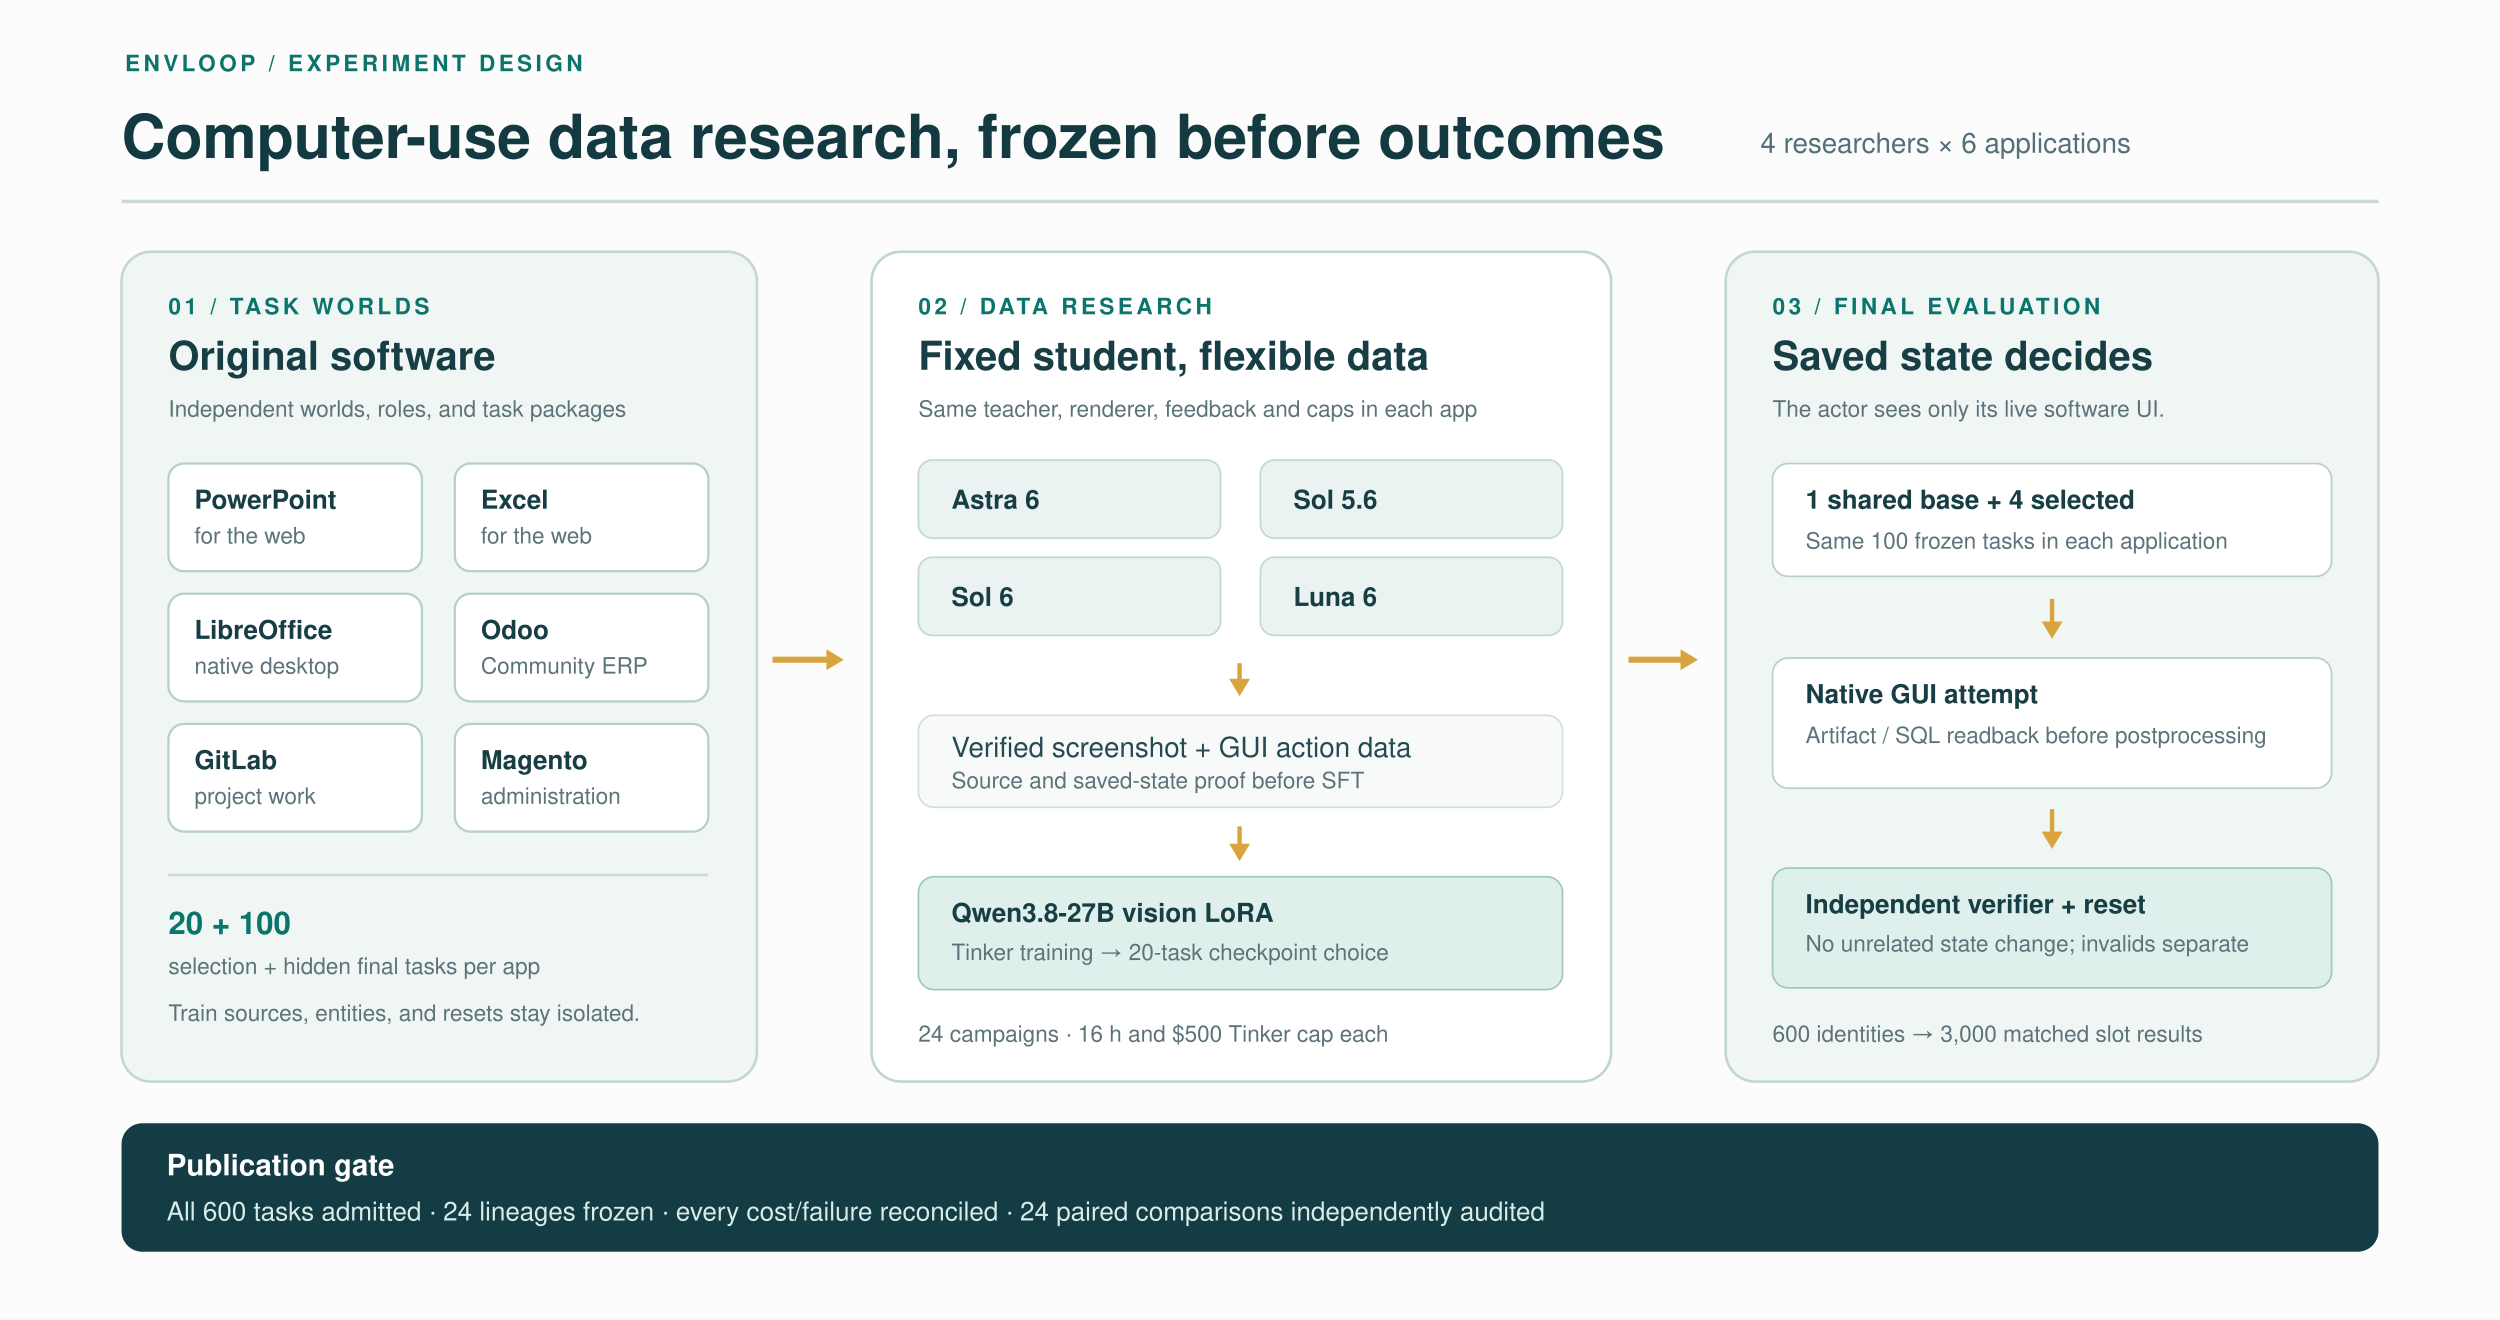
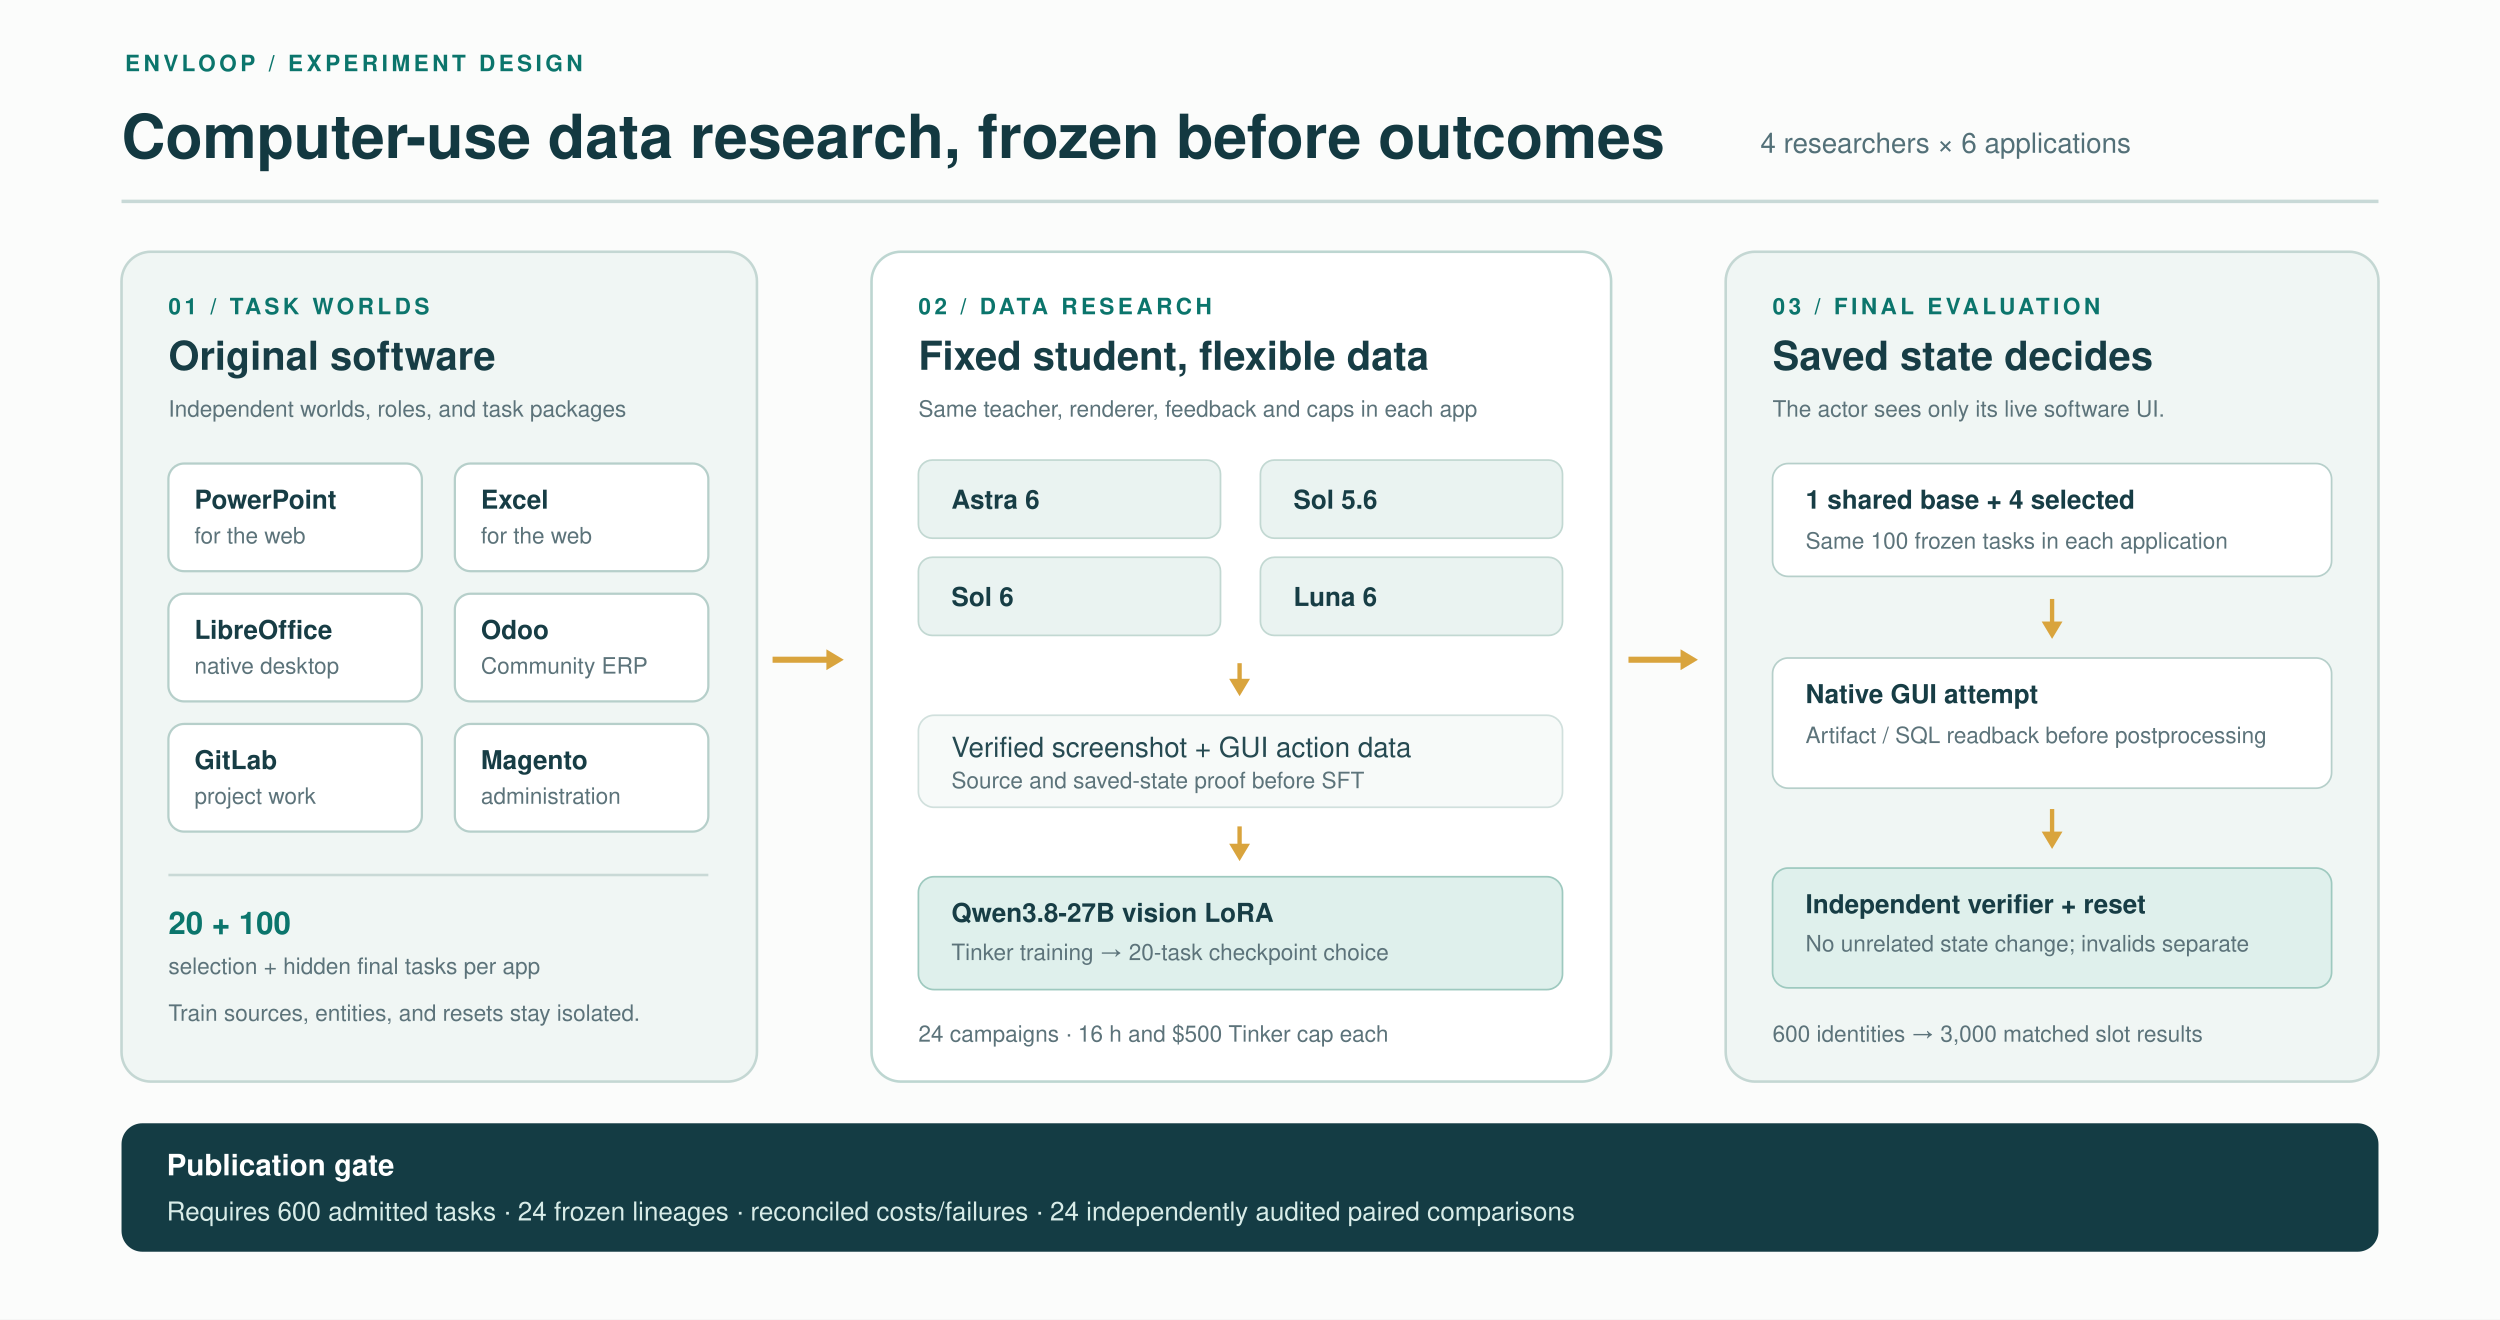
<svg xmlns="http://www.w3.org/2000/svg" width="1440" height="760" viewBox="0 0 1440 760" role="img" aria-labelledby="title desc">
  <defs>
    <style>
      .title{font:700 35px Helvetica,Arial,sans-serif;fill:#133941}
      .sub{font:400 16px Helvetica,Arial,sans-serif;fill:#537078}
      .section{font:700 13px Helvetica,Arial,sans-serif;letter-spacing:2px;fill:#0b756c}
      .head{font:700 23px Helvetica,Arial,sans-serif;fill:#173d45}
      .body{font:400 16px Helvetica,Arial,sans-serif;fill:#264a52}
      .small{font:400 13px Helvetica,Arial,sans-serif;fill:#5c737a}
      .pill{font:700 15px Helvetica,Arial,sans-serif;fill:#173d45}
      .mono{font:700 18px Helvetica,Arial,sans-serif;fill:#0b756c}
      .white{fill:#fff}
    </style>
  </defs>
  <rect x="0" y="0" width="1440" height="760" fill="#fbfcfb" />
  <path d="M70 116 H1370" stroke="#c8d9d7" stroke-width="2" />
  <text class="section" x="72" y="41">ENVLOOP / EXPERIMENT DESIGN</text>
  <text class="title" x="70" y="91">Computer-use data research, frozen before outcomes</text>
  <text class="sub" x="1014" y="88">4 researchers  ×  6 applications</text>
  <rect x="70" y="145" width="366" height="478" rx="17" fill="#f0f6f4" stroke="#c4d7d3" stroke-width="1.5" />
  <text class="section" x="97" y="181">01 / TASK WORLDS</text>
  <text class="head" x="97" y="213">Original software</text>
  <text class="small" x="97" y="240">Independent worlds, roles, and task packages</text>
  <g fill="#fff" stroke="#b6cfca" stroke-width="1.3">
    <rect x="97" y="267" width="146" height="62" rx="9" />
    <rect x="262" y="267" width="146" height="62" rx="9" />
    <rect x="97" y="342" width="146" height="62" rx="9" />
    <rect x="262" y="342" width="146" height="62" rx="9" />
    <rect x="97" y="417" width="146" height="62" rx="9" />
    <rect x="262" y="417" width="146" height="62" rx="9" />
  </g>
  <text class="pill" x="112" y="293">PowerPoint</text>
  <text class="small" x="112" y="313">for the web</text>
  <text class="pill" x="277" y="293">Excel</text>
  <text class="small" x="277" y="313">for the web</text>
  <text class="pill" x="112" y="368">LibreOffice</text>
  <text class="small" x="112" y="388">native desktop</text>
  <text class="pill" x="277" y="368">Odoo</text>
  <text class="small" x="277" y="388">Community ERP</text>
  <text class="pill" x="112" y="443">GitLab</text>
  <text class="small" x="112" y="463">project work</text>
  <text class="pill" x="277" y="443">Magento</text>
  <text class="small" x="277" y="463">administration</text>
  <path d="M97 504 H408" stroke="#c9d9d6" stroke-width="1.5" />
  <text class="mono" x="97" y="538">20 + 100</text>
  <text class="small" x="97" y="561">selection + hidden final tasks per app</text>
  <text class="small" x="97" y="588">Train sources, entities, and resets stay isolated.</text>
  <path d="M445 380 H478" fill="none" stroke="#d9a43d" stroke-width="3.5" />
  <polygon points="486,380 476,374 476,386" fill="#d9a43d" />
  <rect x="502" y="145" width="426" height="478" rx="17" fill="#fff" stroke="#bdd6d1" stroke-width="1.5" />
  <text class="section" x="529" y="181">02 / DATA RESEARCH</text>
  <text class="head" x="529" y="213">Fixed student, flexible data</text>
  <text class="small" x="529" y="240">Same teacher, renderer, feedback and caps in each app</text>
  <g fill="#eaf3f1" stroke="#c2d8d2" stroke-width="1">
    <rect x="529" y="265" width="174" height="45" rx="8" />
    <rect x="726" y="265" width="174" height="45" rx="8" />
    <rect x="529" y="321" width="174" height="45" rx="8" />
    <rect x="726" y="321" width="174" height="45" rx="8" />
  </g>
  <text class="pill" x="548" y="293">Astra 6</text>
  <text class="pill" x="745" y="293">Sol 5.6</text>
  <text class="pill" x="548" y="349">Sol 6</text>
  <text class="pill" x="745" y="349">Luna 6</text>
  <path d="M714 382 V393" stroke="#d9a43d" stroke-width="2.5" />
  <polygon points="714,401 708,391 720,391" fill="#d9a43d" />
  <rect x="529" y="412" width="371" height="53" rx="9" fill="#f7faf9" stroke="#d1e0dd" />
  <text class="body" x="548" y="436">Verified screenshot + GUI action data</text>
  <text class="small" x="548" y="454">Source and saved-state proof before SFT</text>
  <path d="M714 476 V488" stroke="#d9a43d" stroke-width="2.5" />
  <polygon points="714,496 708,486 720,486" fill="#d9a43d" />
  <rect x="529" y="505" width="371" height="65" rx="9" fill="#dff0ec" stroke="#9ec9bf" />
  <text class="pill" x="548" y="531">Qwen3.8-27B vision LoRA</text>
  <text class="small" x="548" y="553">Tinker training  →  20-task checkpoint choice</text>
  <text class="small" x="529" y="600">24 campaigns · 16 h and $500 Tinker cap each</text>
  <path d="M938 380 H970" fill="none" stroke="#d9a43d" stroke-width="3.5" />
  <polygon points="978,380 968,374 968,386" fill="#d9a43d" />
  <rect x="994" y="145" width="376" height="478" rx="17" fill="#f0f6f4" stroke="#c4d7d3" stroke-width="1.5" />
  <text class="section" x="1021" y="181">03 / FINAL EVALUATION</text>
  <text class="head" x="1021" y="213">Saved state decides</text>
  <text class="small" x="1021" y="240">The actor sees only its live software UI.</text>
  <rect x="1021" y="267" width="322" height="65" rx="9" fill="#fff" stroke="#b6cfca" />
  <text class="pill" x="1040" y="293">1 shared base + 4 selected</text>
  <text class="small" x="1040" y="316">Same 100 frozen tasks in each application</text>
  <path d="M1182 345 V360" stroke="#d9a43d" stroke-width="2.5" />
  <polygon points="1182,368 1176,358 1188,358" fill="#d9a43d" />
  <rect x="1021" y="379" width="322" height="75" rx="9" fill="#fff" stroke="#b6cfca" />
  <text class="pill" x="1040" y="405">Native GUI attempt</text>
  <text class="small" x="1040" y="428">Artifact / SQL readback before postprocessing</text>
  <path d="M1182 466 V481" stroke="#d9a43d" stroke-width="2.5" />
  <polygon points="1182,489 1176,479 1188,479" fill="#d9a43d" />
  <rect x="1021" y="500" width="322" height="69" rx="9" fill="#dff0ec" stroke="#9ec9bf" />
  <text class="pill" x="1040" y="526">Independent verifier + reset</text>
  <text class="small" x="1040" y="548">No unrelated state change; invalids separate</text>
  <text class="small" x="1021" y="600">600 identities  →  3,000 matched slot results</text>
  <rect x="70" y="647" width="1300" height="74" rx="12" fill="#143c44" />
  <text x="96" y="677" style="font:700 17px Helvetica,Arial,sans-serif;fill:#fff">Publication gate</text>
-   <text x="96" y="703" style="font:400 15px Helvetica,Arial,sans-serif;fill:#d8ece8">All 600 tasks admitted · 24 lineages frozen · every cost/failure reconciled · 24 paired comparisons independently audited</text>
+   <text x="96" y="703" style="font:400 15px Helvetica,Arial,sans-serif;fill:#d8ece8">Requires 600 admitted tasks · 24 frozen lineages · reconciled costs/failures · 24 independently audited paired comparisons</text>
</svg>
